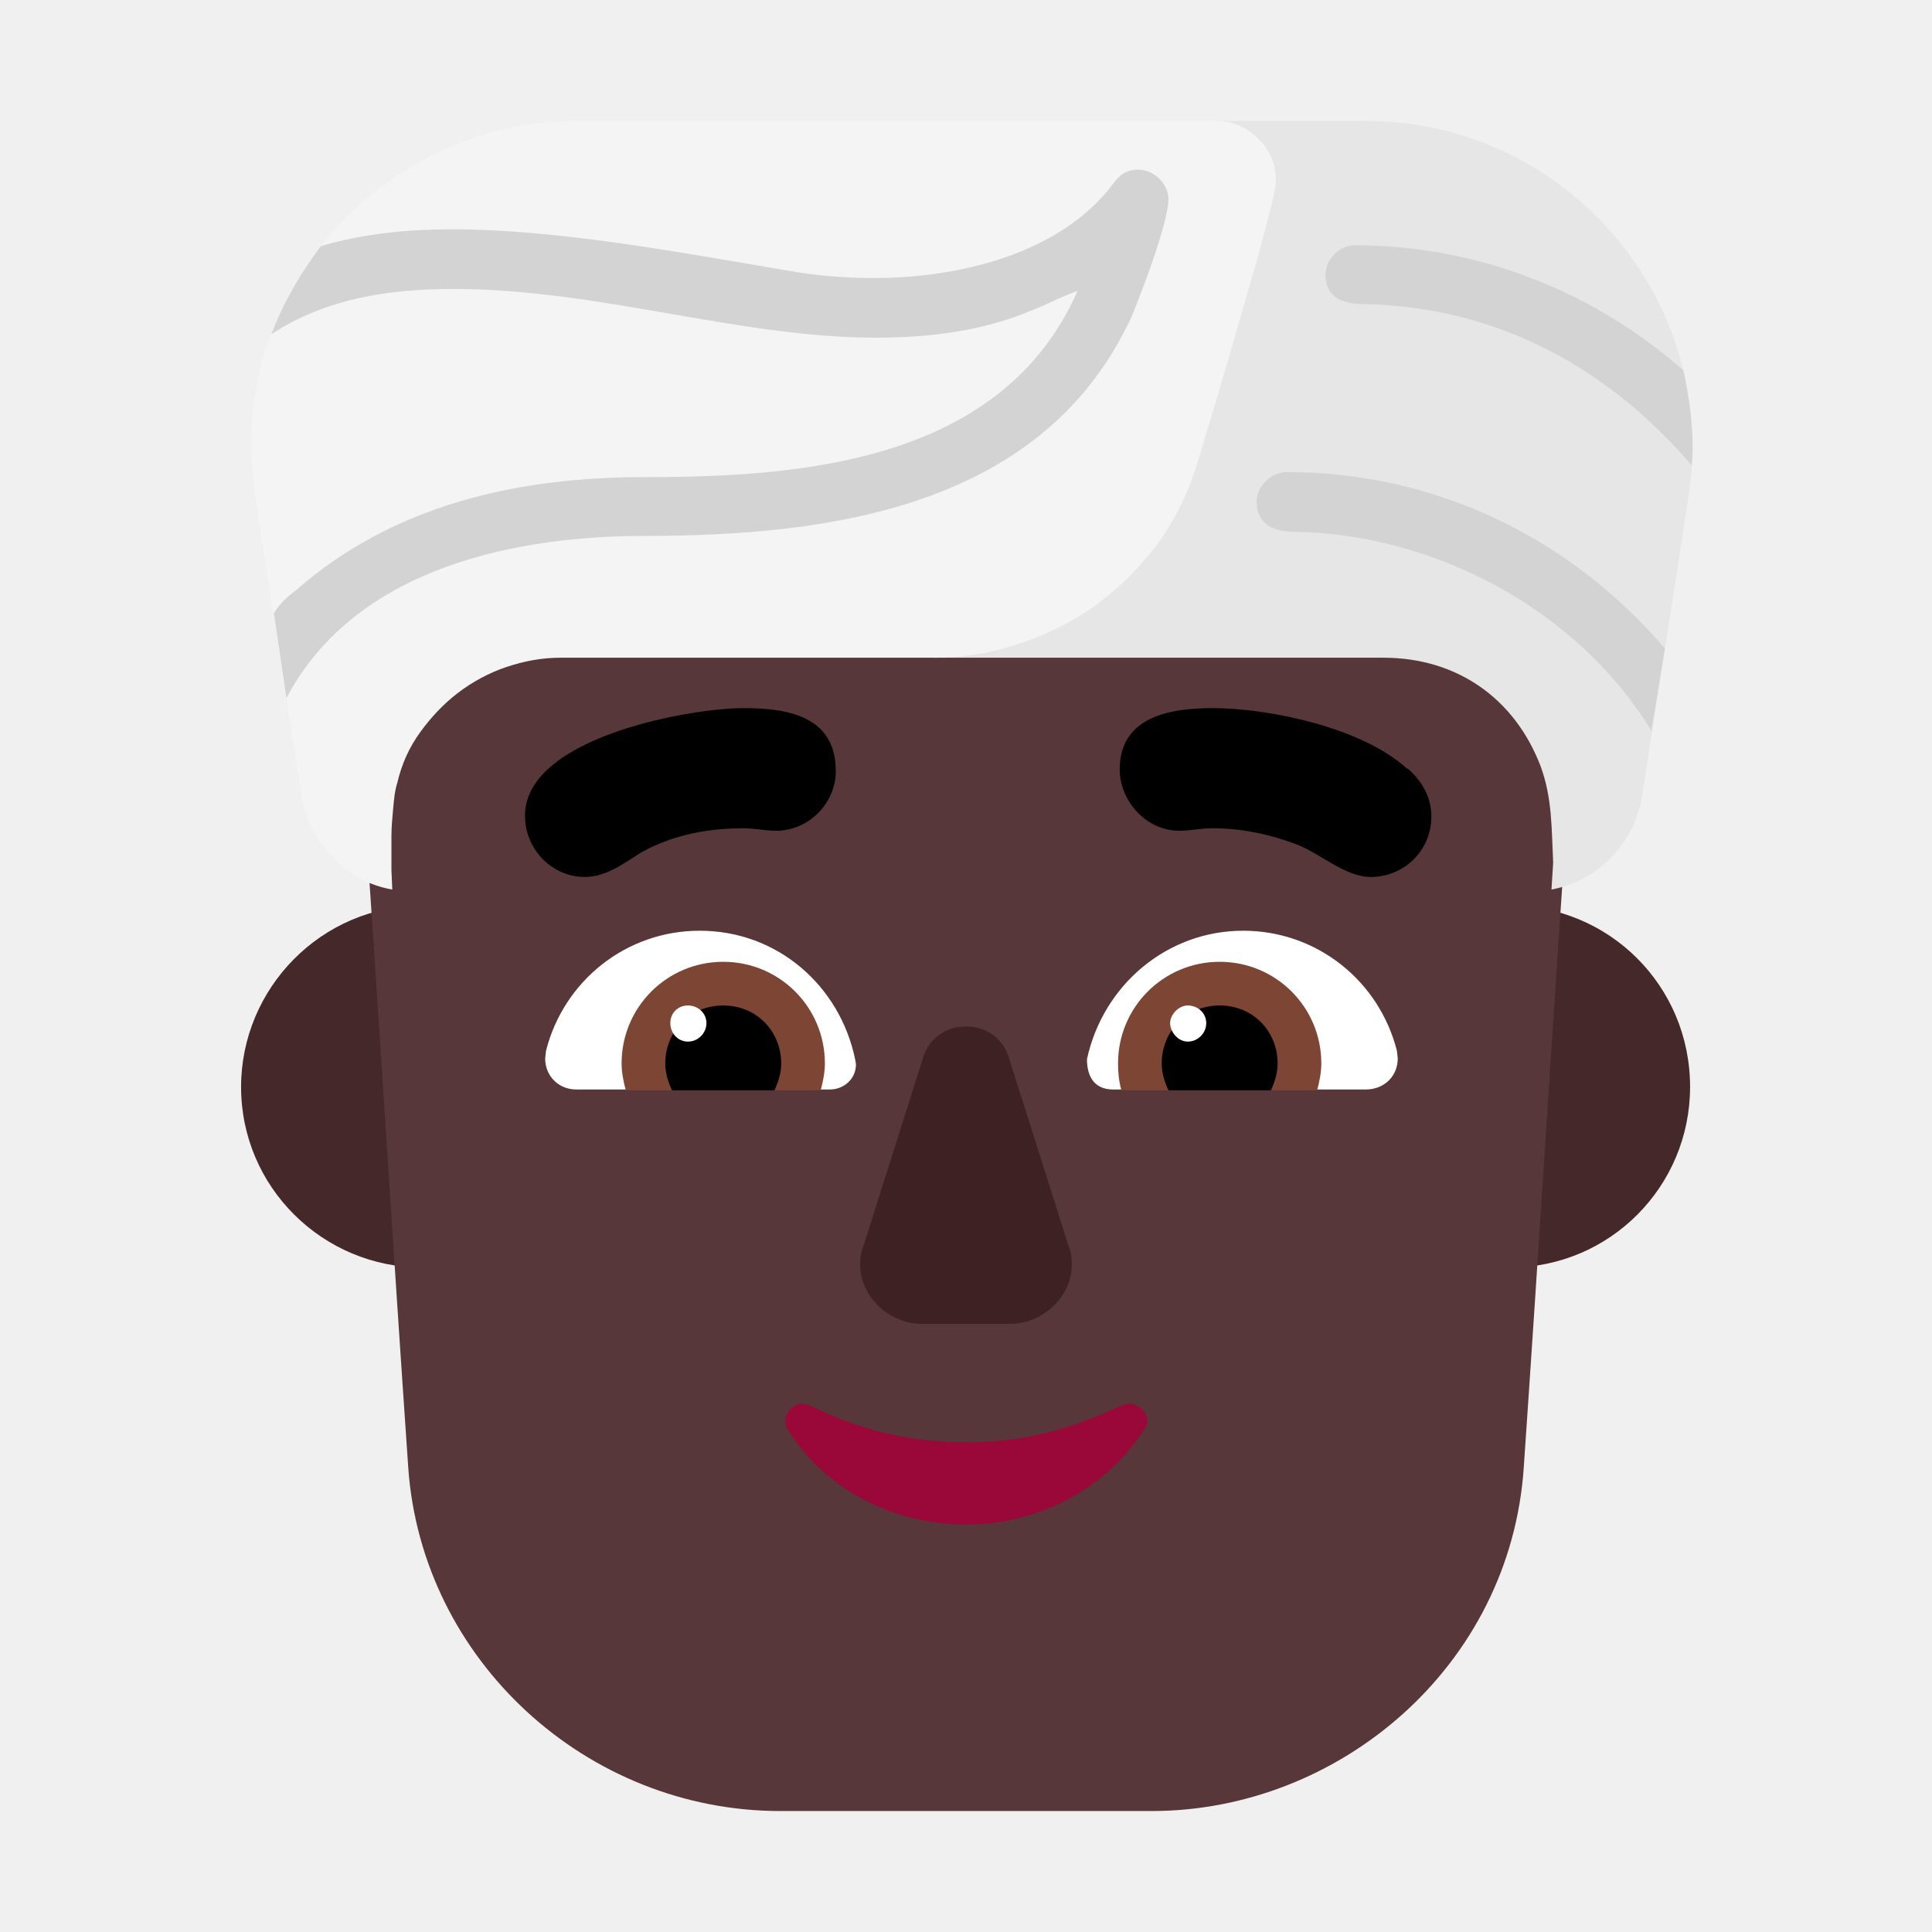
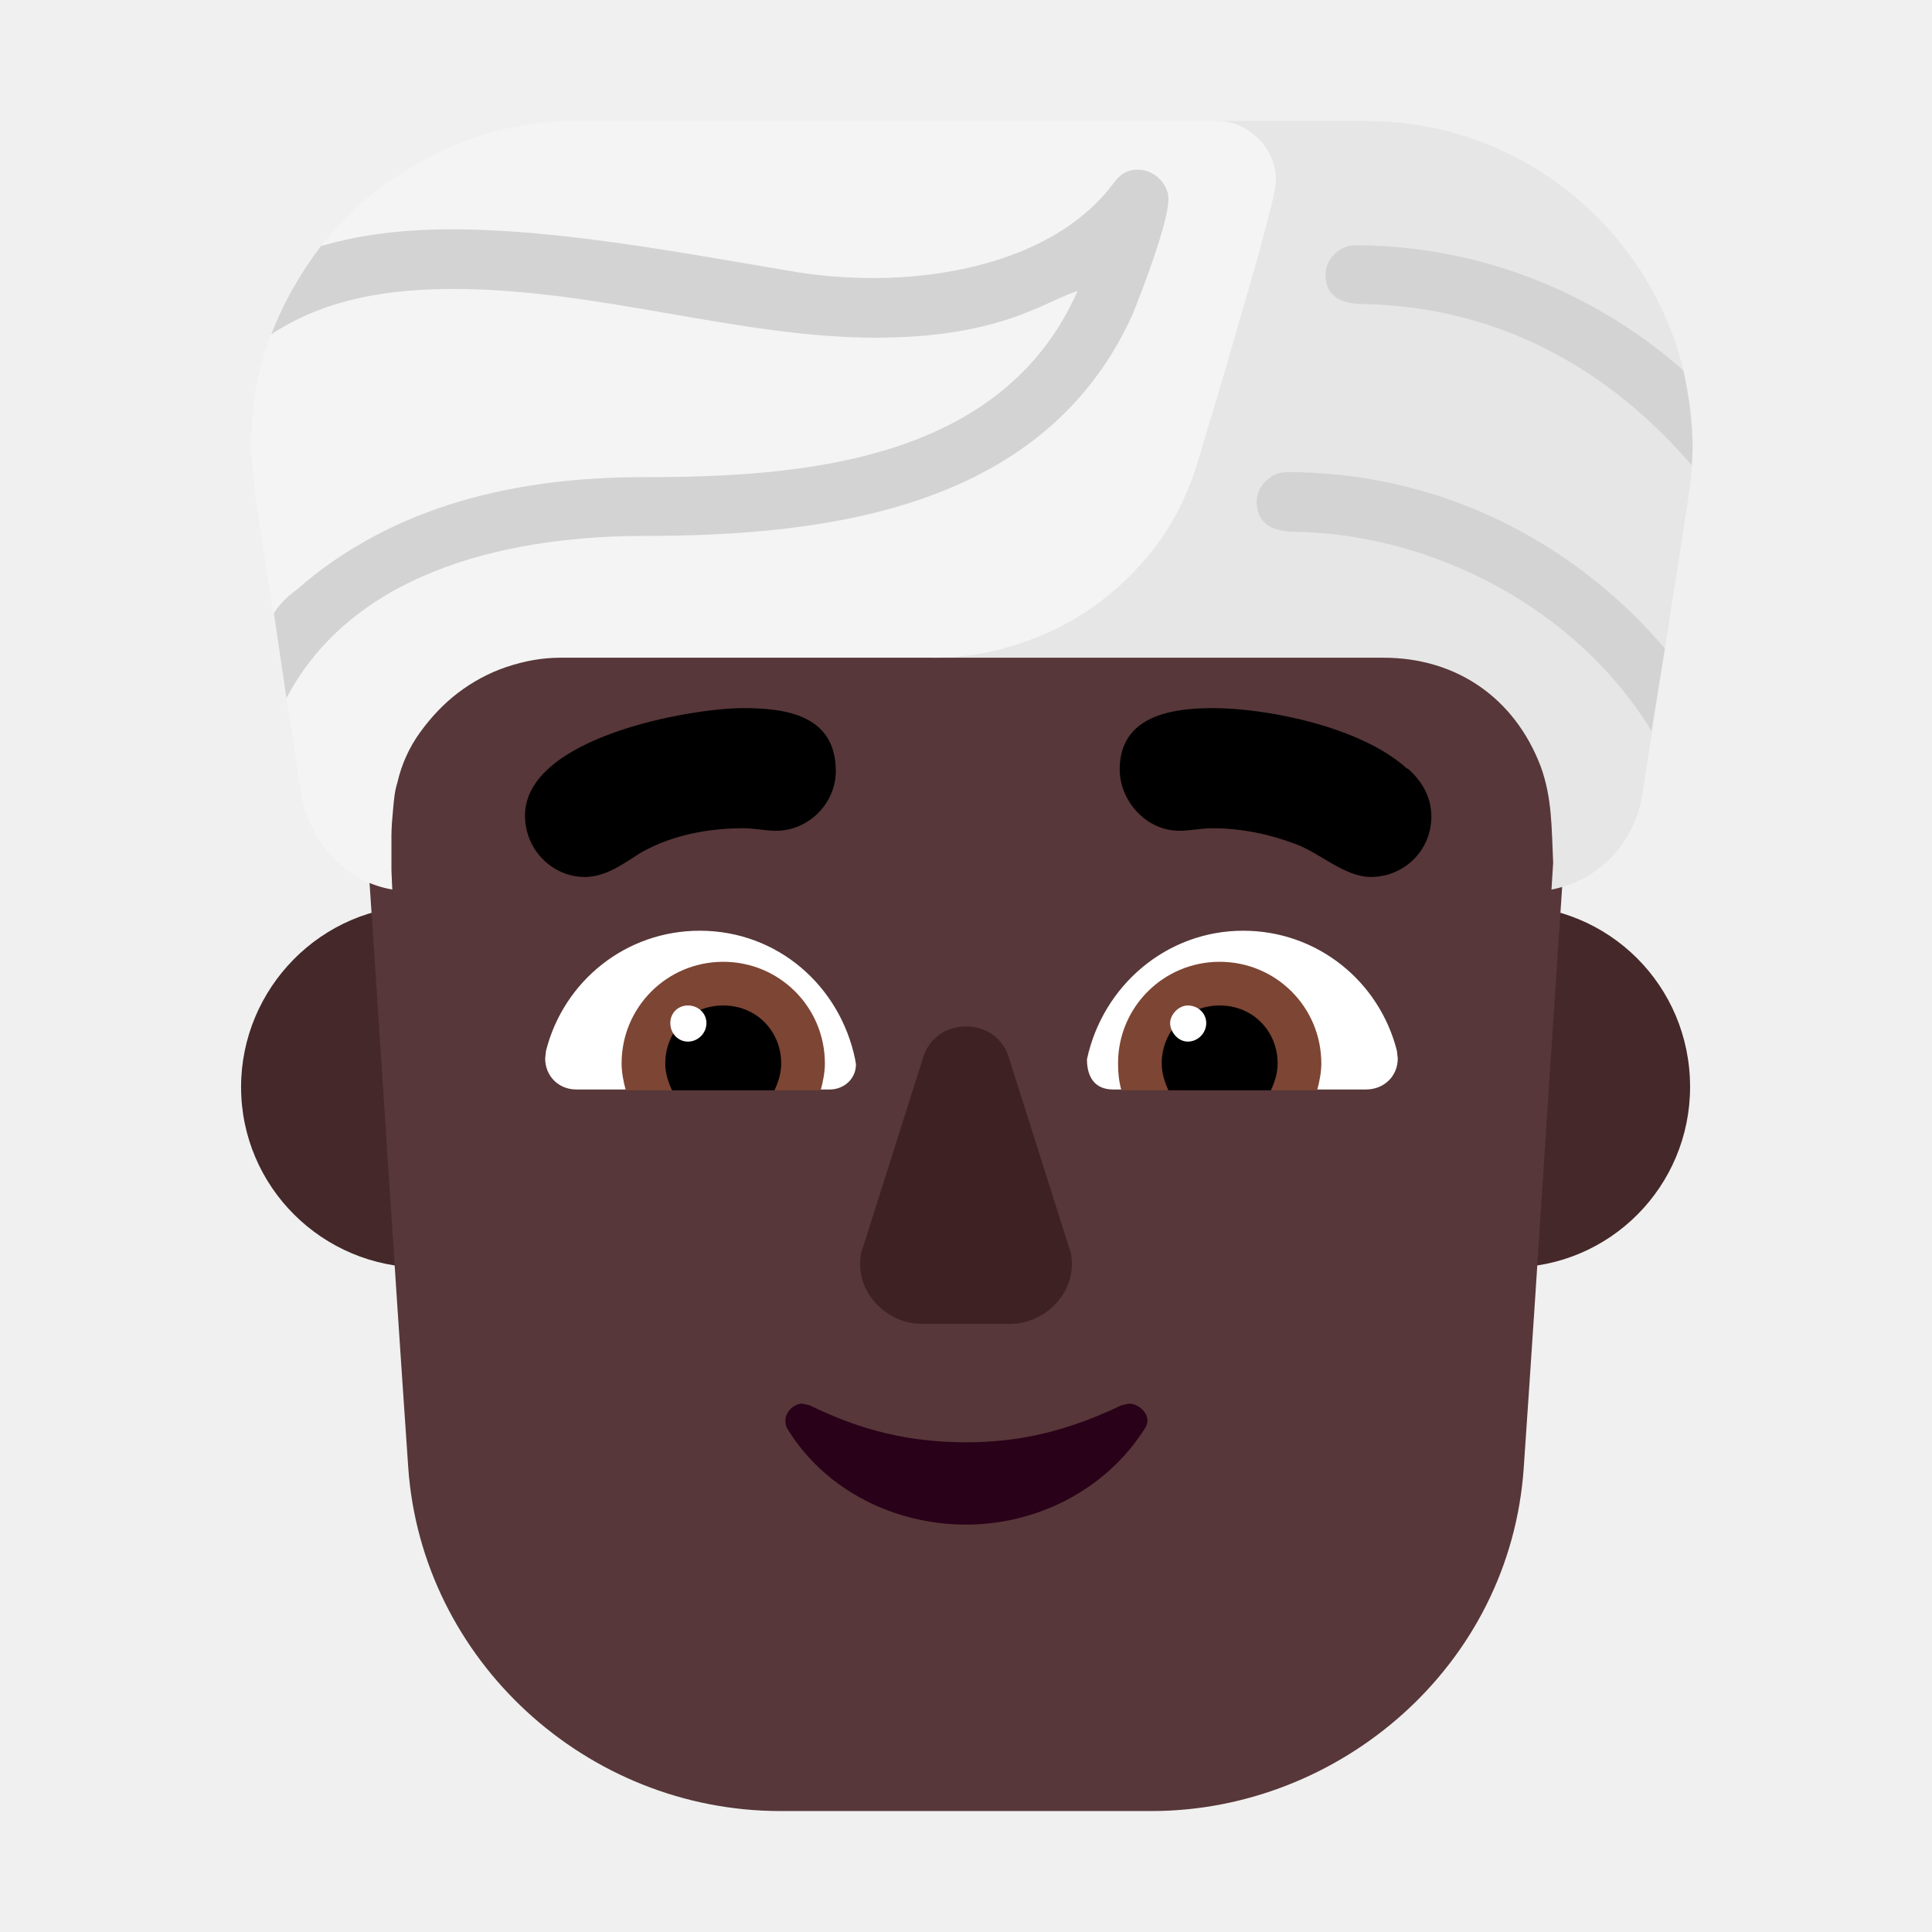
<svg xmlns="http://www.w3.org/2000/svg" version="1.1" viewBox="0 0 2300 2300">
  <g transform="scale(1,-1) translate(-256, -1869)">
    <path d="M2053 360c120 0 215 97 215 215 0 121-97 216-215 216-121 0-216-99-216-216 0-119 97-215 216-215 z M759 360c121 0 216 97 216 215 0 121-99 216-216 216-121 0-216-99-216-216 0-119 97-215 216-215 z" fill="#452829" />
    <path d="M1627-287c223 0 427 172 443 409 18 261 34 523 53 798 1 16 2 31 2 47 0 364-302 615-658 615l-122 0c-340 0-658-238-658-615 0-16 1-31 2-47 18-261 34-523 53-798 16-229 212-409 443-409l442 0 z" fill="#573739" />
    <path d="M1888 825c39 0 72 31 72 72 0 23-11 42-28 57l-1 0c-55 50-167 72-231 72-49 0-111-9-111-73 0-37 31-73 71-73 13 0 26 3 39 3 35 0 68-7 100-19 29-11 58-39 89-39 z M952 825c25 0 45 15 67 29 39 22 83 29 122 29 13 0 26-3 39-3 39 0 71 33 71 71 0 67-60 75-110 75-64 0-260-35-260-128 0-41 33-73 71-73 z" fill="#000000" />
    <path d="M1882 572l-301 0c-21 0-31 14-31 36 19 88 95 153 186 153 88 0 162-60 183-143l1-9c0-21-16-37-38-37 z M1244 572c16 0 31 12 31 30l-1 6c-18 87-92 153-185 153-88 0-162-60-183-143l-1-9c0-21 16-37 37-37l302 0 z" fill="#FFFFFF" />
    <path d="M1824 571l-233 0c-3 11-4 21-4 32 0 67 54 121 121 121 67 0 121-54 121-121 0-10-2-21-5-32 z M1233 571c3 11 5 22 5 32 0 67-54 121-121 121-67 0-121-54-121-121 0-10 2-21 5-32l232 0 z" fill="#7D4533" />
    <path d="M1769 571l-122 0c-5 11-8 21-8 32 0 38 29 69 69 69 40 0 69-31 69-69 0-11-3-21-8-32 z M1178 571c5 11 8 21 8 32 0 38-29 69-69 69-40 0-69-31-69-69 0-11 3-21 8-32l122 0 z" fill="#000000" />
    <path d="M1670 629c12 0 22 10 22 22 0 12-10 21-22 21-11 0-21-11-21-21 0-10 9-22 21-22 z M1075 629c12 0 22 10 22 22 0 12-10 21-22 21-12 0-21-9-21-21 0-12 9-22 21-22 z" fill="#FFFFFF" />
-     <path d="M1406 54c83 0 165 40 212 113 3 4 4 8 4 11 0 10-11 20-22 20l-9-2c-63-30-119-44-185-44-65 0-123 13-186 44l-9 2c-10 0-20-10-20-20 0-5 1-8 3-11 46-74 129-113 212-113 z" fill="#990839" />
+     <path d="M1406 54c83 0 165 40 212 113 3 4 4 8 4 11 0 10-11 20-22 20l-9-2c-63-30-119-44-185-44-65 0-123 13-186 44l-9 2c-10 0-20-10-20-20 0-5 1-8 3-11 46-74 129-113 212-113 z" fill="#290118" />
    <path d="M1459 293c37 0 73 31 73 71 0 8-1 15-4 22l-71 224c-7 23-27 37-51 37-24 0-44-14-51-37l-71-224c-3-7-4-14-4-22 0-40 36-71 73-71l106 0 z" fill="#3D2123" />
    <path d="M2103 810c58 11 99 57 108 112l55 355c3 20 5 40 5 60 0 211-172 388-389 388l-178 0-336-639 535 0c87 0 156-48 187-129 14-38 13-74 15-115l-2-32 z" fill="#E6E6E6" />
    <path d="M723 810l-1 23 0 41c0 10 1 21 2 32 1 11 2 22 5 31 5 22 14 42 27 60 13 18 28 34 45 47 17 13 37 24 58 31 21 7 42 11 64 11l445 0c36 0 71 6 105 18 33 11 64 27 92 48 28 21 52 46 73 75 20 29 35 61 45 96l30 100 41 142 15 57c4 16 6 27 6 32 0 19-7 36-21 50-14 14-31 21-50 21l-760 0c-53 0-103-10-150-30-47-21-89-48-124-83-35-35-63-76-84-123-21-47-31-98-31-151 0-11 1-21 2-31l3-30 55-355c5-28 17-52 37-73 19-21 43-34 71-39 z" fill="#F4F4F4" />
    <path d="M2270 1315c-96 112-227 189-391 192-23 0-45 7-45 35 0 18 16 35 35 35 149 0 287-57 391-149 7-33 11-64 11-93l-1-20 z M2222 999c-88 144-257 234-425 237-22 0-45 7-45 36 0 18 17 35 36 35 179 0 339-80 450-210l-16-98 z M597 1038c84 159 281 193 426 193 222 0 477 34 581 263 11 27 43 110 43 138 0 18-17 35-36 35-14 0-22-6-30-17-65-86-189-112-285-112-35 0-70 3-103 9-130 22-274 49-399 49-52 0-105-5-156-20-25-33-45-68-59-105 65 43 141 54 217 54 172 0 340-58 502-58 65 0 128 8 185 32 21 8 36 17 57 24l-1 0c-90-205-331-222-516-222-149 0-298-32-415-135-11-8-19-16-26-27l15-101 z" fill="#D3D3D3" />
  </g>
</svg>
